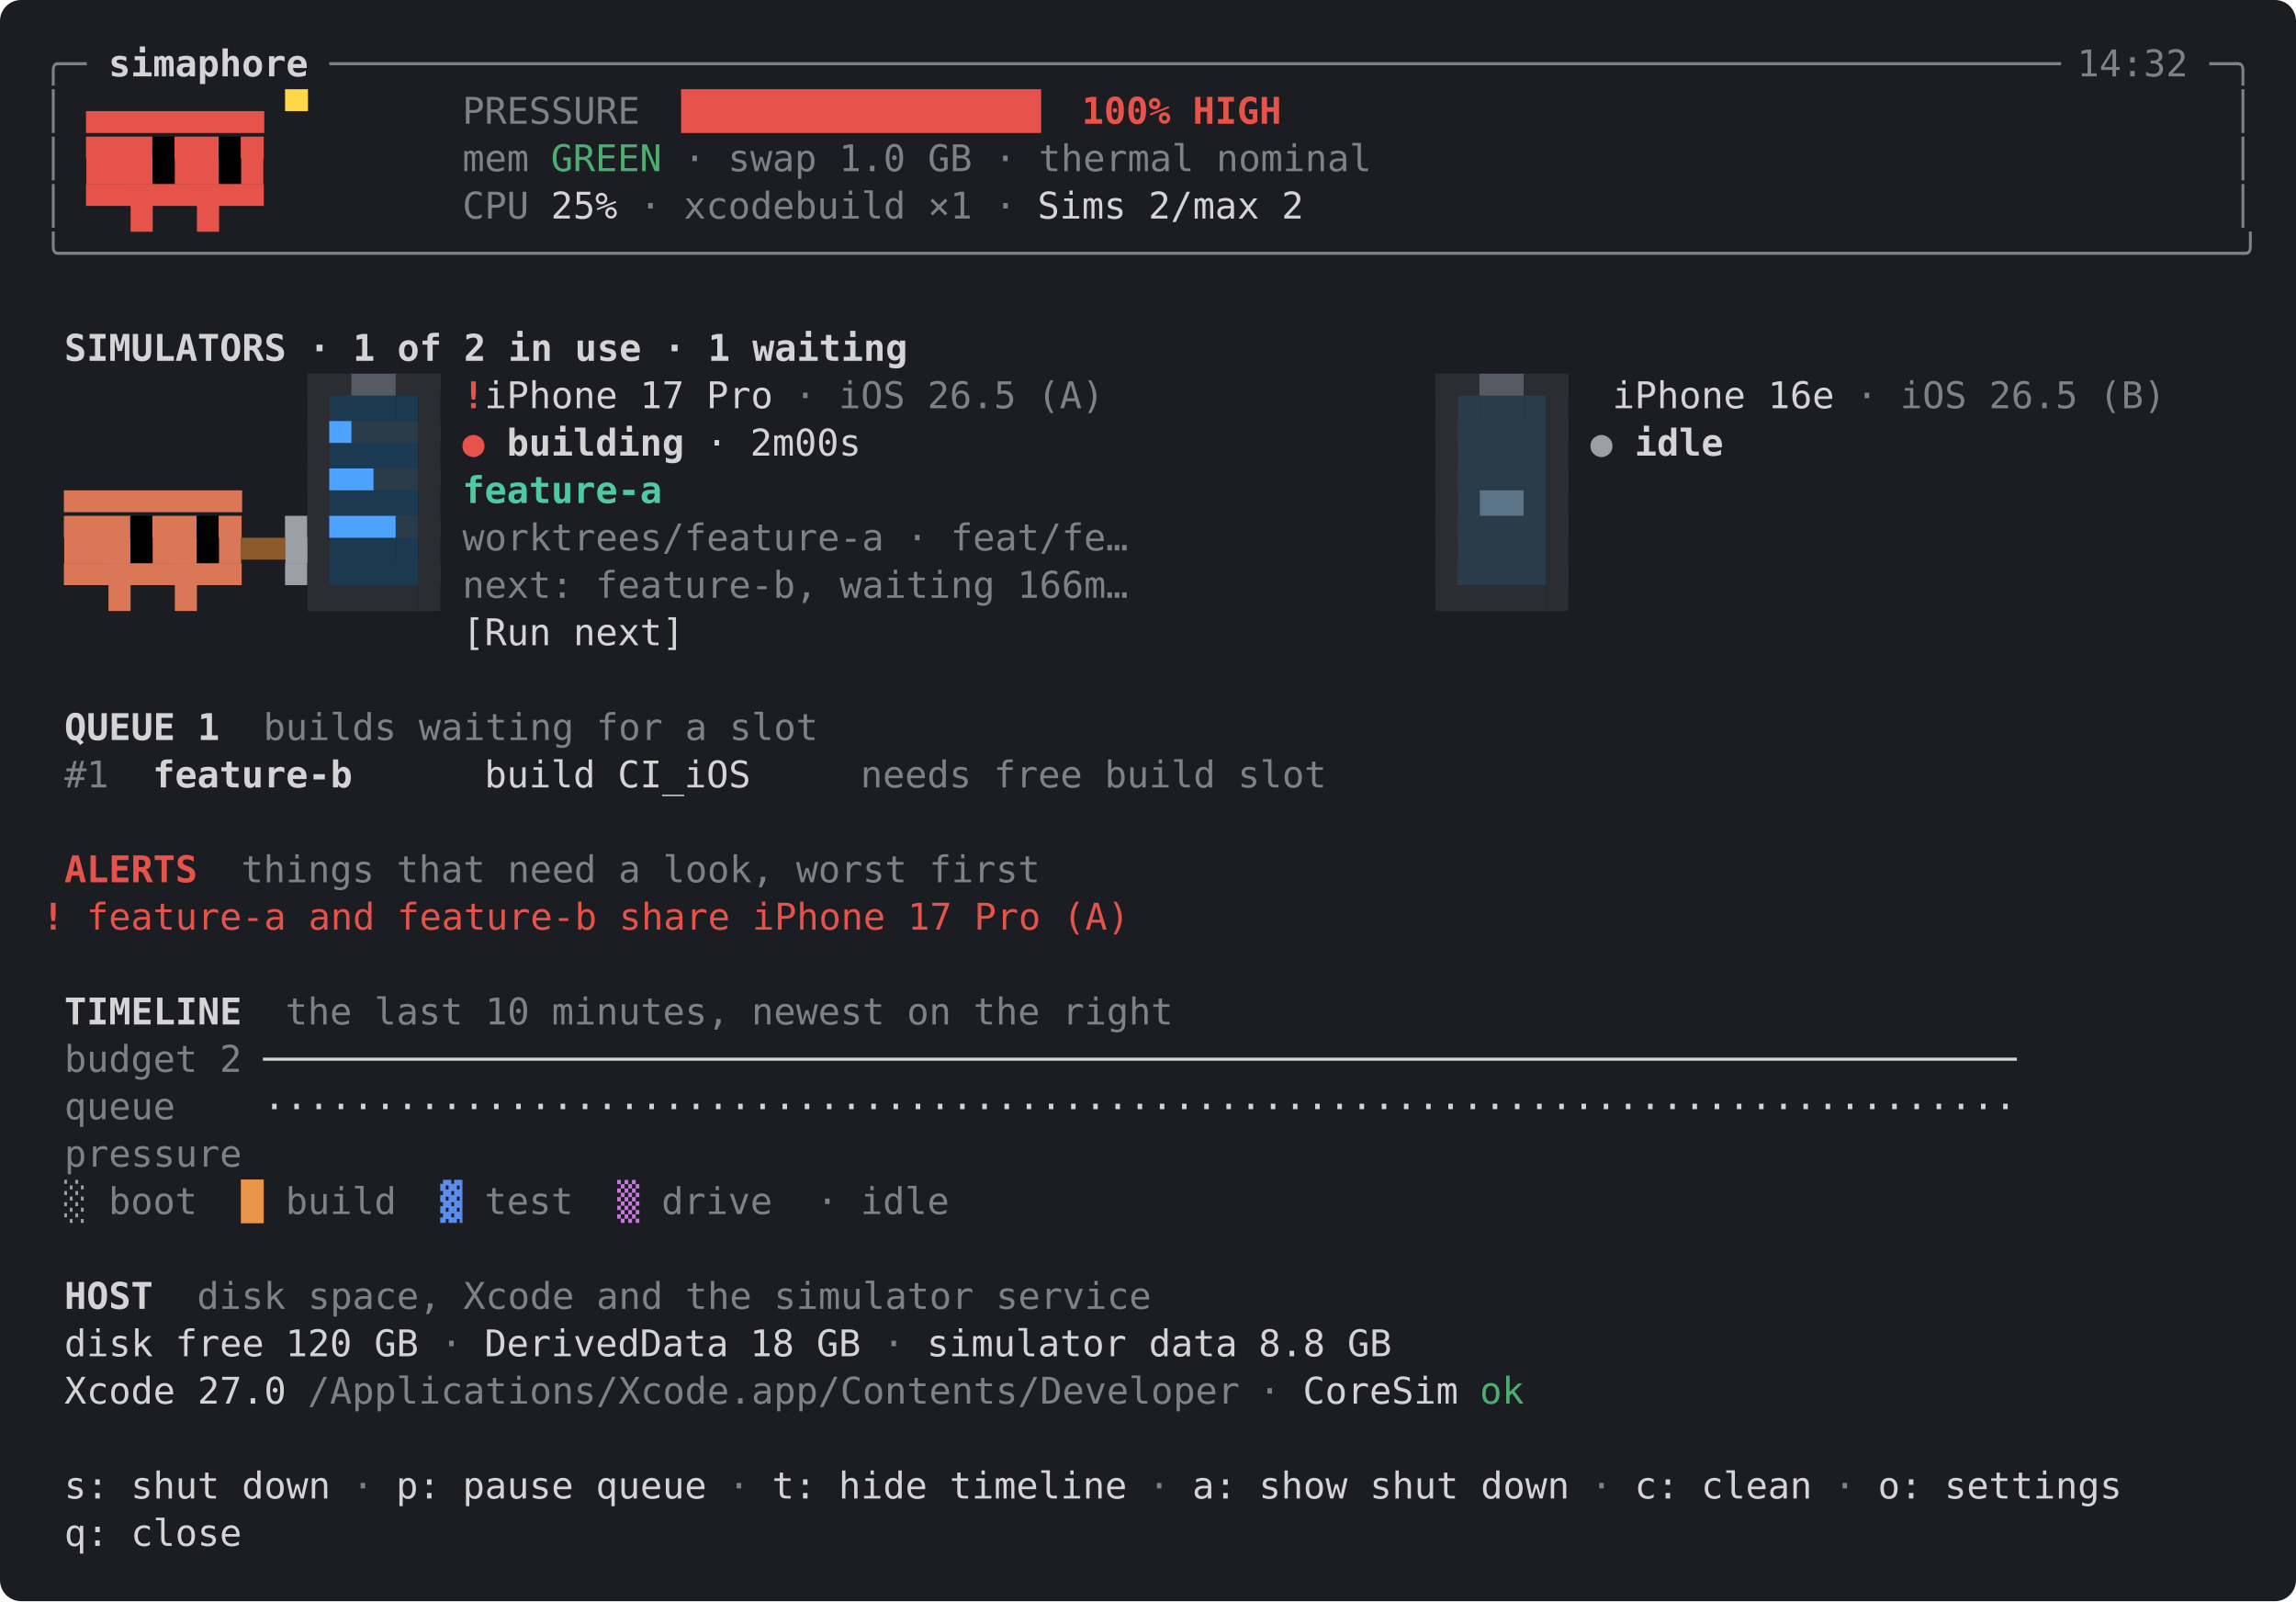
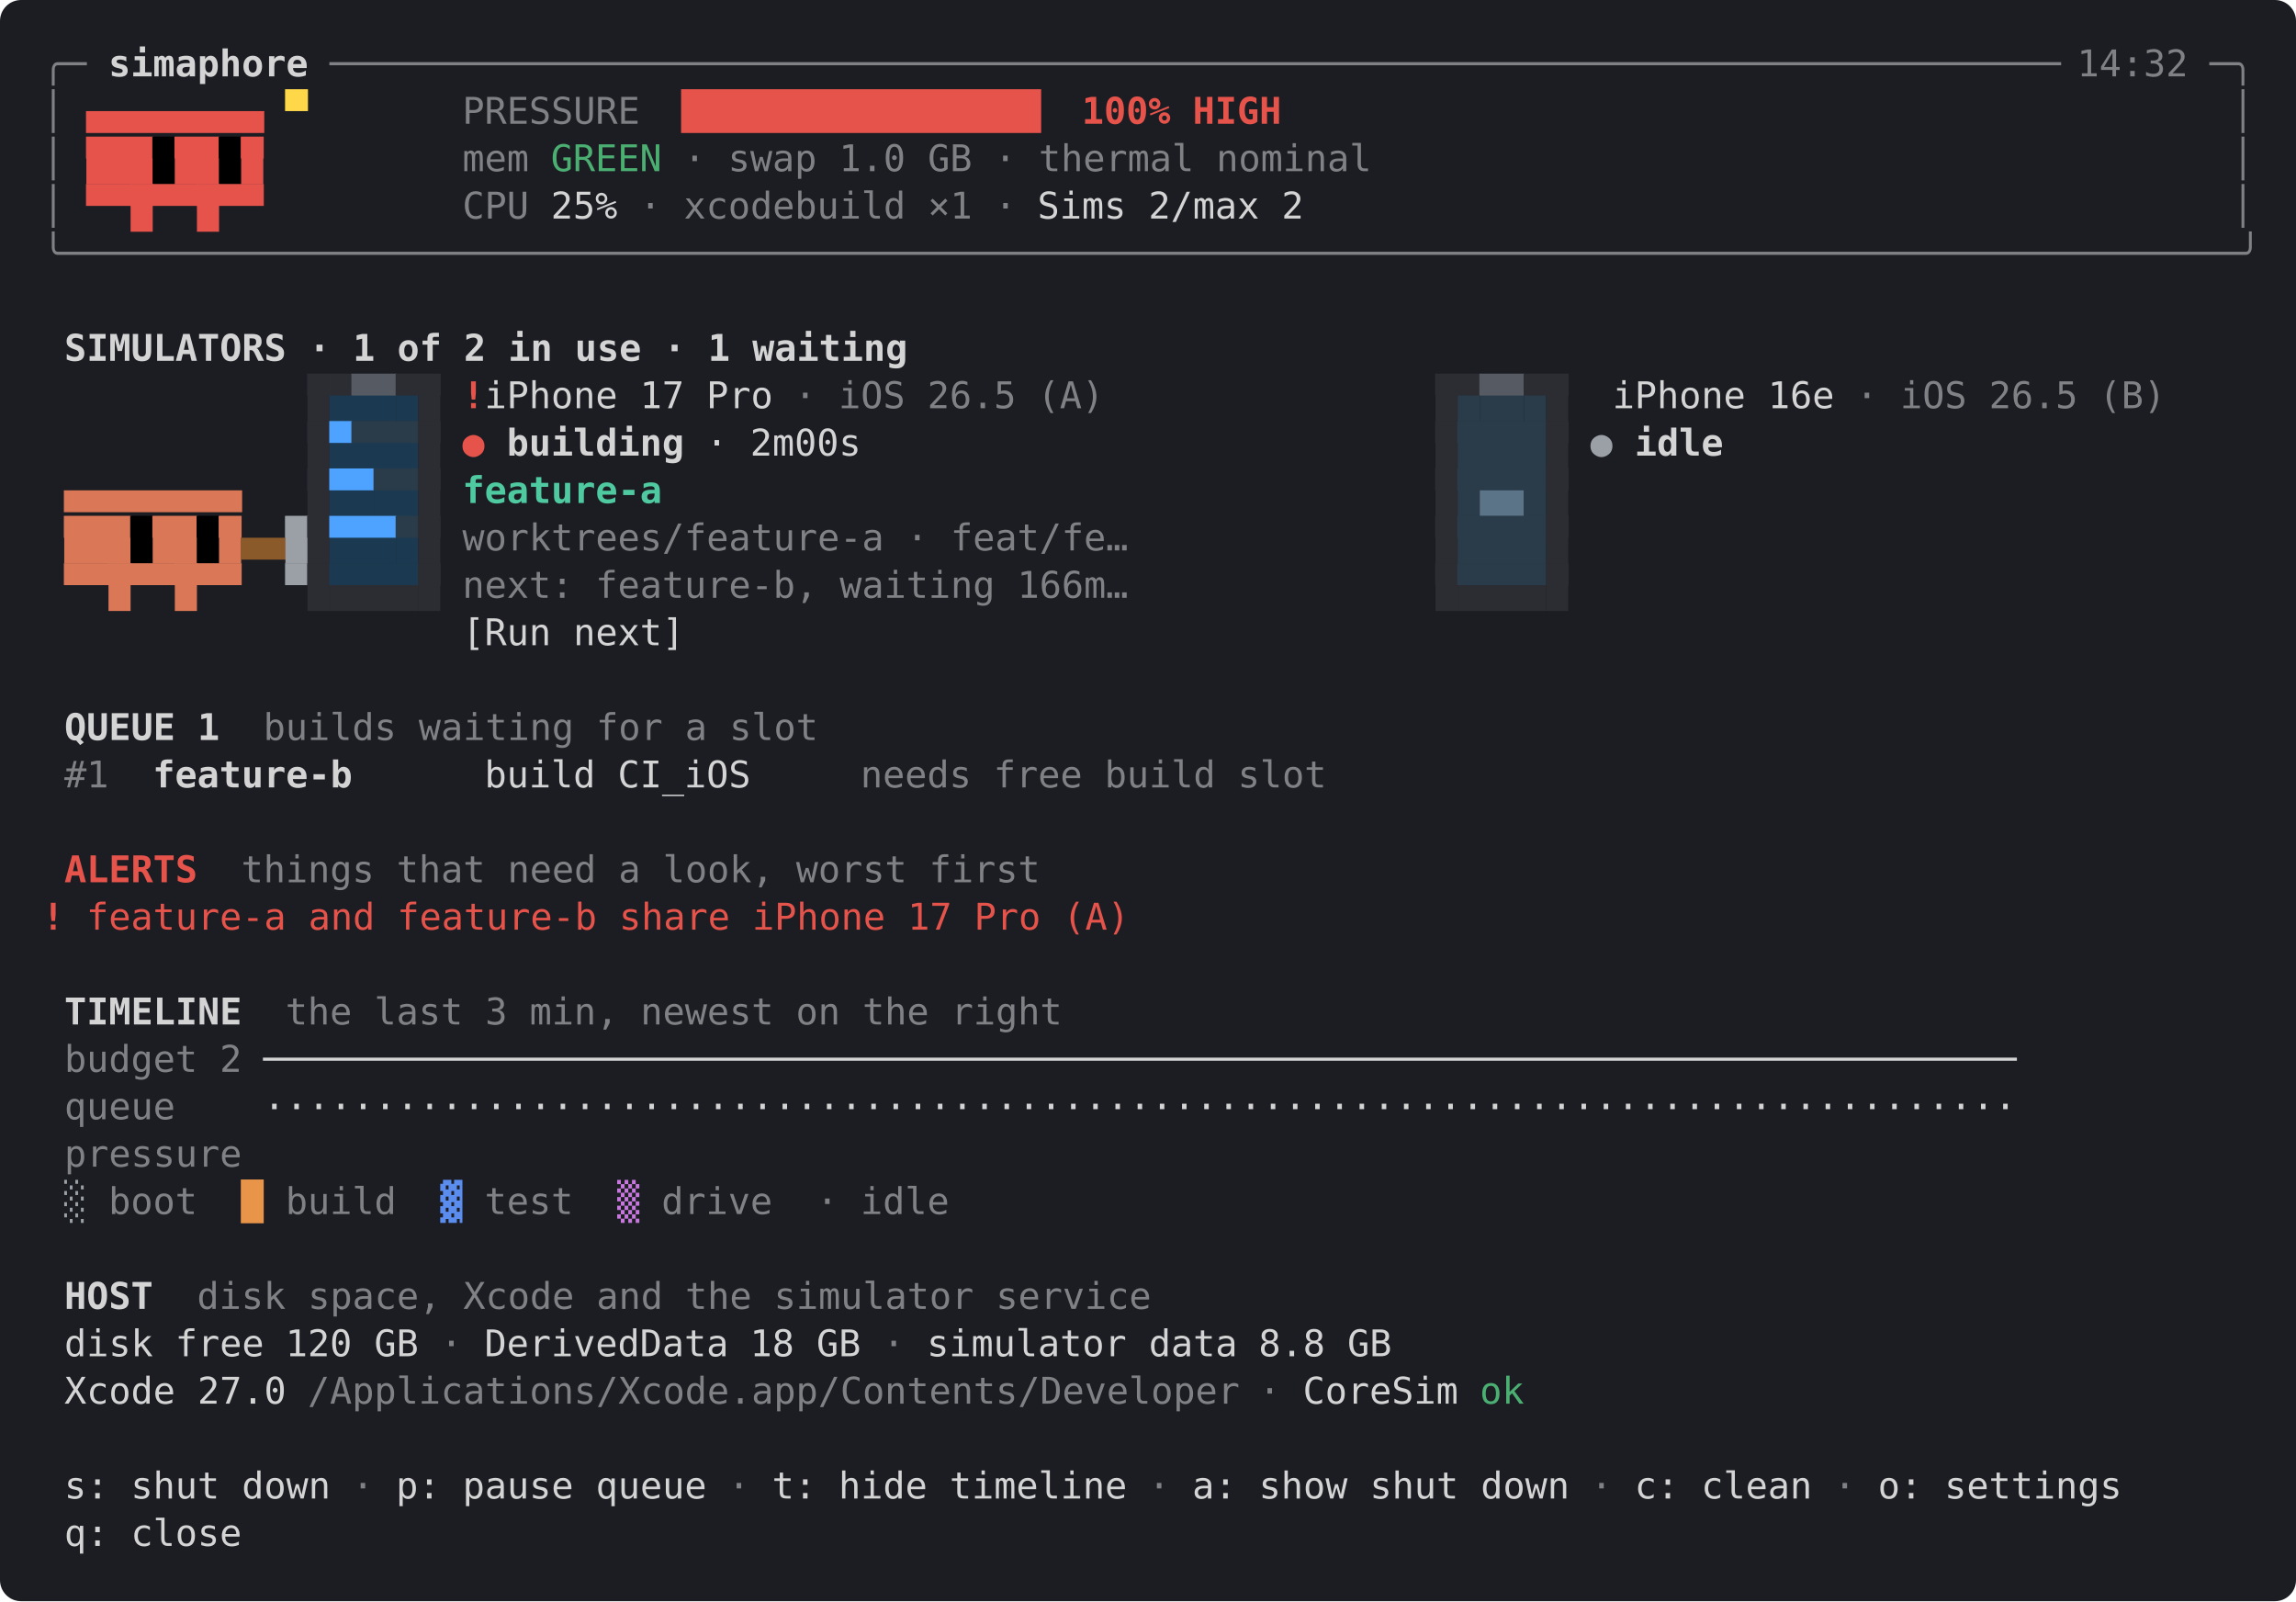
<svg xmlns="http://www.w3.org/2000/svg" width="872" height="608" viewBox="0 0 872 608" role="img" aria-label="simaphore queue">
  <rect width="872" height="608" rx="8" fill="#1b1d23" />
  <g font-family="SF Mono, Menlo, Consolas, 'DejaVu Sans Mono', monospace" font-size="14">
    <text x="16" y="29" fill="#d4d4d4" opacity="0.55" textLength="25.2" lengthAdjust="spacingAndGlyphs" xml:space="preserve">╭─ </text>
    <text x="41.2" y="29" fill="#d4d4d4" font-weight="700" textLength="75.6" lengthAdjust="spacingAndGlyphs" xml:space="preserve">simaphore</text>
    <text x="116.8" y="29" fill="#d4d4d4" opacity="0.55" textLength="663.6" lengthAdjust="spacingAndGlyphs" xml:space="preserve"> ──────────────────────────────────────────────────────────────────────────────</text>
    <text x="780.4" y="29" fill="#d4d4d4" opacity="0.55" textLength="58.8" lengthAdjust="spacingAndGlyphs" xml:space="preserve"> 14:32 </text>
    <text x="839.2" y="29" fill="#d4d4d4" opacity="0.55" textLength="16.8" lengthAdjust="spacingAndGlyphs" xml:space="preserve">─╮</text>
    <text x="16" y="47" fill="#d4d4d4" opacity="0.55" textLength="16.8" lengthAdjust="spacingAndGlyphs" xml:space="preserve">│ </text>
    <text x="32.8" y="47" fill="#E5534B" textLength="67.2" lengthAdjust="spacingAndGlyphs" xml:space="preserve">▄▄▄▄▄▄▄▄</text>
    <text x="108.4" y="47" fill="#FFD84A" textLength="8.4" lengthAdjust="spacingAndGlyphs" xml:space="preserve">▀</text>
    <text x="175.6" y="47" fill="#d4d4d4" opacity="0.55" textLength="75.6" lengthAdjust="spacingAndGlyphs" xml:space="preserve">PRESSURE </text>
    <text x="251.2" y="47" fill="#E5534B" textLength="151.2" lengthAdjust="spacingAndGlyphs" xml:space="preserve">▕████████████████▏</text>
    <text x="402.4" y="47" fill="#E5534B" font-weight="700" textLength="84" lengthAdjust="spacingAndGlyphs" xml:space="preserve"> 100% HIGH</text>
    <text x="839.2" y="47" fill="#d4d4d4" opacity="0.55" textLength="16.8" lengthAdjust="spacingAndGlyphs" xml:space="preserve"> │</text>
    <text x="16" y="65" fill="#d4d4d4" opacity="0.55" textLength="16.8" lengthAdjust="spacingAndGlyphs" xml:space="preserve">│ </text>
    <rect x="32.8" y="52" width="25.2" height="18" fill="#E5534B" />
    <text x="32.8" y="65" fill="#E5534B" textLength="25.2" lengthAdjust="spacingAndGlyphs" xml:space="preserve">▀▀▀</text>
    <rect x="58" y="52" width="8.4" height="18" fill="#000000" />
    <text x="58" y="65" fill="#000000" textLength="8.4" lengthAdjust="spacingAndGlyphs" xml:space="preserve">▀</text>
    <rect x="66.4" y="52" width="16.8" height="18" fill="#E5534B" />
    <text x="66.4" y="65" fill="#E5534B" textLength="16.8" lengthAdjust="spacingAndGlyphs" xml:space="preserve">▀▀</text>
    <rect x="83.2" y="52" width="8.4" height="18" fill="#000000" />
    <text x="83.2" y="65" fill="#000000" textLength="8.4" lengthAdjust="spacingAndGlyphs" xml:space="preserve">▀</text>
    <rect x="91.6" y="52" width="8.4" height="18" fill="#E5534B" />
    <text x="91.6" y="65" fill="#E5534B" textLength="8.4" lengthAdjust="spacingAndGlyphs" xml:space="preserve">▀</text>
    <text x="175.6" y="65" fill="#d4d4d4" opacity="0.55" textLength="33.6" lengthAdjust="spacingAndGlyphs" xml:space="preserve">mem </text>
    <text x="209.2" y="65" fill="#4CAF72" textLength="42" lengthAdjust="spacingAndGlyphs" xml:space="preserve">GREEN</text>
    <text x="251.2" y="65" fill="#d4d4d4" opacity="0.55" textLength="268.8" lengthAdjust="spacingAndGlyphs" xml:space="preserve"> · swap 1.0 GB · thermal nominal</text>
    <text x="839.2" y="65" fill="#d4d4d4" opacity="0.55" textLength="16.8" lengthAdjust="spacingAndGlyphs" xml:space="preserve"> │</text>
    <text x="16" y="83" fill="#d4d4d4" opacity="0.55" textLength="16.8" lengthAdjust="spacingAndGlyphs" xml:space="preserve">│ </text>
    <text x="32.8" y="83" fill="#E5534B" textLength="16.8" lengthAdjust="spacingAndGlyphs" xml:space="preserve">▀▀</text>
    <rect x="49.6" y="70" width="8.4" height="18" fill="#E5534B" />
    <text x="49.6" y="83" fill="#E5534B" textLength="8.4" lengthAdjust="spacingAndGlyphs" xml:space="preserve">▀</text>
    <text x="58" y="83" fill="#E5534B" textLength="16.8" lengthAdjust="spacingAndGlyphs" xml:space="preserve">▀▀</text>
    <rect x="74.8" y="70" width="8.4" height="18" fill="#E5534B" />
    <text x="74.8" y="83" fill="#E5534B" textLength="8.4" lengthAdjust="spacingAndGlyphs" xml:space="preserve">▀</text>
    <text x="83.2" y="83" fill="#E5534B" textLength="16.8" lengthAdjust="spacingAndGlyphs" xml:space="preserve">▀▀</text>
    <text x="175.6" y="83" fill="#d4d4d4" opacity="0.55" textLength="33.6" lengthAdjust="spacingAndGlyphs" xml:space="preserve">CPU </text>
    <text x="209.2" y="83" fill="#d4d4d4" textLength="25.2" lengthAdjust="spacingAndGlyphs" xml:space="preserve">25%</text>
    <text x="234.4" y="83" fill="#d4d4d4" opacity="0.55" textLength="159.6" lengthAdjust="spacingAndGlyphs" xml:space="preserve"> · xcodebuild ×1 · </text>
    <text x="394" y="83" fill="#d4d4d4" textLength="100.8" lengthAdjust="spacingAndGlyphs" xml:space="preserve">Sims 2/max 2</text>
    <text x="839.2" y="83" fill="#d4d4d4" opacity="0.55" textLength="16.8" lengthAdjust="spacingAndGlyphs" xml:space="preserve"> │</text>
    <text x="16" y="101" fill="#d4d4d4" opacity="0.55" textLength="840" lengthAdjust="spacingAndGlyphs" xml:space="preserve">╰──────────────────────────────────────────────────────────────────────────────────────────────────╯</text>
    <text x="16" y="137" fill="#d4d4d4" font-weight="700" textLength="327.6" lengthAdjust="spacingAndGlyphs" xml:space="preserve"> SIMULATORS · 1 of 2 in use · 1 waiting</text>
    <rect x="116.8" y="142" width="8.4" height="18" fill="#2B2D33" />
    <text x="116.8" y="155" fill="#2B2D33" textLength="8.4" lengthAdjust="spacingAndGlyphs" xml:space="preserve">▀</text>
    <rect x="125.2" y="142" width="8.4" height="18" fill="#1B3A52" />
    <text x="125.2" y="155" fill="#2B2D33" textLength="8.4" lengthAdjust="spacingAndGlyphs" xml:space="preserve">▀</text>
    <rect x="133.6" y="142" width="16.8" height="18" fill="#1B3A52" />
    <text x="133.6" y="155" fill="#555A63" textLength="16.8" lengthAdjust="spacingAndGlyphs" xml:space="preserve">▀▀</text>
    <rect x="150.4" y="142" width="8.4" height="18" fill="#1B3A52" />
    <text x="150.4" y="155" fill="#2B2D33" textLength="8.4" lengthAdjust="spacingAndGlyphs" xml:space="preserve">▀</text>
    <rect x="158.8" y="142" width="8.4" height="18" fill="#2B2D33" />
    <text x="158.8" y="155" fill="#2B2D33" textLength="8.4" lengthAdjust="spacingAndGlyphs" xml:space="preserve">▀</text>
    <text x="175.6" y="155" fill="#E5534B" font-weight="700" textLength="8.4" lengthAdjust="spacingAndGlyphs" xml:space="preserve">!</text>
    <text x="184" y="155" fill="#d4d4d4" textLength="109.2" lengthAdjust="spacingAndGlyphs" xml:space="preserve">iPhone 17 Pro</text>
    <text x="293.2" y="155" fill="#d4d4d4" opacity="0.55" textLength="92.4" lengthAdjust="spacingAndGlyphs" xml:space="preserve"> · iOS 26.5</text>
    <text x="385.6" y="155" fill="#d4d4d4" opacity="0.55" textLength="33.6" lengthAdjust="spacingAndGlyphs" xml:space="preserve"> (A)</text>
    <rect x="545.2" y="142" width="8.4" height="18" fill="#2B2D33" />
    <text x="545.2" y="155" fill="#2B2D33" textLength="8.4" lengthAdjust="spacingAndGlyphs" xml:space="preserve">▀</text>
    <rect x="553.6" y="142" width="8.4" height="18" fill="#2A3B49" />
    <text x="553.6" y="155" fill="#2B2D33" textLength="8.4" lengthAdjust="spacingAndGlyphs" xml:space="preserve">▀</text>
    <rect x="562" y="142" width="16.8" height="18" fill="#2A3B49" />
    <text x="562" y="155" fill="#555A63" textLength="16.8" lengthAdjust="spacingAndGlyphs" xml:space="preserve">▀▀</text>
    <rect x="578.8" y="142" width="8.4" height="18" fill="#2A3B49" />
    <text x="578.8" y="155" fill="#2B2D33" textLength="8.4" lengthAdjust="spacingAndGlyphs" xml:space="preserve">▀</text>
    <rect x="587.2" y="142" width="8.4" height="18" fill="#2B2D33" />
    <text x="587.2" y="155" fill="#2B2D33" textLength="8.4" lengthAdjust="spacingAndGlyphs" xml:space="preserve">▀</text>
    <text x="612.4" y="155" fill="#d4d4d4" textLength="84" lengthAdjust="spacingAndGlyphs" xml:space="preserve">iPhone 16e</text>
    <text x="696.4" y="155" fill="#d4d4d4" opacity="0.55" textLength="92.4" lengthAdjust="spacingAndGlyphs" xml:space="preserve"> · iOS 26.5</text>
    <text x="788.8" y="155" fill="#d4d4d4" opacity="0.55" textLength="33.6" lengthAdjust="spacingAndGlyphs" xml:space="preserve"> (B)</text>
    <rect x="116.8" y="160" width="8.4" height="18" fill="#2B2D33" />
    <text x="116.8" y="173" fill="#2B2D33" textLength="8.4" lengthAdjust="spacingAndGlyphs" xml:space="preserve">▀</text>
    <rect x="125.2" y="160" width="8.4" height="18" fill="#1B3A52" />
    <text x="125.2" y="173" fill="#4DA3FF" textLength="8.4" lengthAdjust="spacingAndGlyphs" xml:space="preserve">▀</text>
    <rect x="133.6" y="160" width="25.2" height="18" fill="#1B3A52" />
    <text x="133.6" y="173" fill="#2A3B49" textLength="25.2" lengthAdjust="spacingAndGlyphs" xml:space="preserve">▀▀▀</text>
    <rect x="158.8" y="160" width="8.4" height="18" fill="#2B2D33" />
    <text x="158.8" y="173" fill="#2B2D33" textLength="8.4" lengthAdjust="spacingAndGlyphs" xml:space="preserve">▀</text>
    <text x="175.6" y="173" fill="#E5534B" textLength="8.4" lengthAdjust="spacingAndGlyphs" xml:space="preserve">●</text>
    <text x="184" y="173" fill="#d4d4d4" font-weight="700" textLength="75.6" lengthAdjust="spacingAndGlyphs" xml:space="preserve"> building</text>
    <text x="259.6" y="173" fill="#d4d4d4" textLength="67.2" lengthAdjust="spacingAndGlyphs" xml:space="preserve"> · 2m00s</text>
    <rect x="545.2" y="160" width="8.4" height="18" fill="#2B2D33" />
    <text x="545.2" y="173" fill="#2B2D33" textLength="8.4" lengthAdjust="spacingAndGlyphs" xml:space="preserve">▀</text>
    <rect x="553.6" y="160" width="33.6" height="18" fill="#2A3B49" />
    <text x="553.6" y="173" fill="#2A3B49" textLength="33.6" lengthAdjust="spacingAndGlyphs" xml:space="preserve">▀▀▀▀</text>
    <rect x="587.2" y="160" width="8.4" height="18" fill="#2B2D33" />
    <text x="587.2" y="173" fill="#2B2D33" textLength="8.4" lengthAdjust="spacingAndGlyphs" xml:space="preserve">▀</text>
    <text x="604" y="173" fill="#9AA0A6" textLength="8.4" lengthAdjust="spacingAndGlyphs" xml:space="preserve">●</text>
    <text x="612.4" y="173" fill="#d4d4d4" font-weight="700" textLength="42" lengthAdjust="spacingAndGlyphs" xml:space="preserve"> idle</text>
    <text x="24.4" y="191" fill="#D97757" textLength="67.2" lengthAdjust="spacingAndGlyphs" xml:space="preserve">▄▄▄▄▄▄▄▄</text>
    <rect x="116.8" y="178" width="8.4" height="18" fill="#2B2D33" />
    <text x="116.8" y="191" fill="#2B2D33" textLength="8.4" lengthAdjust="spacingAndGlyphs" xml:space="preserve">▀</text>
    <rect x="125.2" y="178" width="16.8" height="18" fill="#1B3A52" />
    <text x="125.2" y="191" fill="#4DA3FF" textLength="16.8" lengthAdjust="spacingAndGlyphs" xml:space="preserve">▀▀</text>
    <rect x="142" y="178" width="16.8" height="18" fill="#1B3A52" />
    <text x="142" y="191" fill="#2A3B49" textLength="16.8" lengthAdjust="spacingAndGlyphs" xml:space="preserve">▀▀</text>
    <rect x="158.8" y="178" width="8.4" height="18" fill="#2B2D33" />
    <text x="158.8" y="191" fill="#2B2D33" textLength="8.4" lengthAdjust="spacingAndGlyphs" xml:space="preserve">▀</text>
    <text x="175.6" y="191" fill="#4EC9A0" font-weight="700" textLength="75.6" lengthAdjust="spacingAndGlyphs" xml:space="preserve">feature-a</text>
    <rect x="545.2" y="178" width="8.4" height="18" fill="#2B2D33" />
    <text x="545.2" y="191" fill="#2B2D33" textLength="8.4" lengthAdjust="spacingAndGlyphs" xml:space="preserve">▀</text>
    <rect x="553.6" y="178" width="8.4" height="18" fill="#2A3B49" />
    <text x="553.6" y="191" fill="#2A3B49" textLength="8.4" lengthAdjust="spacingAndGlyphs" xml:space="preserve">▀</text>
    <rect x="562" y="178" width="16.8" height="18" fill="#5C7488" />
    <text x="562" y="191" fill="#2A3B49" textLength="16.8" lengthAdjust="spacingAndGlyphs" xml:space="preserve">▀▀</text>
    <rect x="578.8" y="178" width="8.4" height="18" fill="#2A3B49" />
    <text x="578.8" y="191" fill="#2A3B49" textLength="8.4" lengthAdjust="spacingAndGlyphs" xml:space="preserve">▀</text>
    <rect x="587.2" y="178" width="8.4" height="18" fill="#2B2D33" />
    <text x="587.2" y="191" fill="#2B2D33" textLength="8.4" lengthAdjust="spacingAndGlyphs" xml:space="preserve">▀</text>
    <rect x="24.4" y="196" width="25.2" height="18" fill="#D97757" />
    <text x="24.4" y="209" fill="#D97757" textLength="25.2" lengthAdjust="spacingAndGlyphs" xml:space="preserve">▀▀▀</text>
    <rect x="49.6" y="196" width="8.4" height="18" fill="#000000" />
    <text x="49.6" y="209" fill="#000000" textLength="8.4" lengthAdjust="spacingAndGlyphs" xml:space="preserve">▀</text>
    <rect x="58" y="196" width="16.8" height="18" fill="#D97757" />
    <text x="58" y="209" fill="#D97757" textLength="16.8" lengthAdjust="spacingAndGlyphs" xml:space="preserve">▀▀</text>
    <rect x="74.8" y="196" width="8.4" height="18" fill="#000000" />
    <text x="74.8" y="209" fill="#000000" textLength="8.4" lengthAdjust="spacingAndGlyphs" xml:space="preserve">▀</text>
    <rect x="83.2" y="196" width="8.4" height="18" fill="#D97757" />
    <text x="83.2" y="209" fill="#D97757" textLength="8.4" lengthAdjust="spacingAndGlyphs" xml:space="preserve">▀</text>
    <text x="91.6" y="209" fill="#8B5A2B" textLength="16.8" lengthAdjust="spacingAndGlyphs" xml:space="preserve">▄▄</text>
    <rect x="108.4" y="196" width="8.4" height="18" fill="#9AA0A6" />
    <text x="108.4" y="209" fill="#9AA0A6" textLength="8.4" lengthAdjust="spacingAndGlyphs" xml:space="preserve">▀</text>
    <rect x="116.8" y="196" width="8.4" height="18" fill="#2B2D33" />
    <text x="116.8" y="209" fill="#2B2D33" textLength="8.4" lengthAdjust="spacingAndGlyphs" xml:space="preserve">▀</text>
    <rect x="125.2" y="196" width="25.2" height="18" fill="#1B3A52" />
    <text x="125.2" y="209" fill="#4DA3FF" textLength="25.2" lengthAdjust="spacingAndGlyphs" xml:space="preserve">▀▀▀</text>
    <rect x="150.4" y="196" width="8.4" height="18" fill="#1B3A52" />
    <text x="150.4" y="209" fill="#2A3B49" textLength="8.4" lengthAdjust="spacingAndGlyphs" xml:space="preserve">▀</text>
    <rect x="158.8" y="196" width="8.4" height="18" fill="#2B2D33" />
    <text x="158.8" y="209" fill="#2B2D33" textLength="8.4" lengthAdjust="spacingAndGlyphs" xml:space="preserve">▀</text>
    <text x="175.6" y="209" fill="#d4d4d4" opacity="0.55" textLength="252" lengthAdjust="spacingAndGlyphs" xml:space="preserve">worktrees/feature-a · feat/fe…</text>
    <rect x="545.2" y="196" width="8.4" height="18" fill="#2B2D33" />
    <text x="545.2" y="209" fill="#2B2D33" textLength="8.4" lengthAdjust="spacingAndGlyphs" xml:space="preserve">▀</text>
    <rect x="553.6" y="196" width="33.6" height="18" fill="#2A3B49" />
    <text x="553.6" y="209" fill="#2A3B49" textLength="33.6" lengthAdjust="spacingAndGlyphs" xml:space="preserve">▀▀▀▀</text>
    <rect x="587.2" y="196" width="8.4" height="18" fill="#2B2D33" />
    <text x="587.2" y="209" fill="#2B2D33" textLength="8.4" lengthAdjust="spacingAndGlyphs" xml:space="preserve">▀</text>
    <text x="24.4" y="227" fill="#D97757" textLength="16.8" lengthAdjust="spacingAndGlyphs" xml:space="preserve">▀▀</text>
    <rect x="41.2" y="214" width="8.4" height="18" fill="#D97757" />
    <text x="41.2" y="227" fill="#D97757" textLength="8.4" lengthAdjust="spacingAndGlyphs" xml:space="preserve">▀</text>
    <text x="49.6" y="227" fill="#D97757" textLength="16.8" lengthAdjust="spacingAndGlyphs" xml:space="preserve">▀▀</text>
    <rect x="66.4" y="214" width="8.4" height="18" fill="#D97757" />
    <text x="66.4" y="227" fill="#D97757" textLength="8.4" lengthAdjust="spacingAndGlyphs" xml:space="preserve">▀</text>
    <text x="74.8" y="227" fill="#D97757" textLength="16.8" lengthAdjust="spacingAndGlyphs" xml:space="preserve">▀▀</text>
    <text x="108.4" y="227" fill="#9AA0A6" textLength="8.4" lengthAdjust="spacingAndGlyphs" xml:space="preserve">▀</text>
    <rect x="116.8" y="214" width="8.4" height="18" fill="#2B2D33" />
    <text x="116.8" y="227" fill="#2B2D33" textLength="8.4" lengthAdjust="spacingAndGlyphs" xml:space="preserve">▀</text>
    <rect x="125.2" y="214" width="33.6" height="18" fill="#2B2D33" />
    <text x="125.2" y="227" fill="#1B3A52" textLength="33.6" lengthAdjust="spacingAndGlyphs" xml:space="preserve">▀▀▀▀</text>
    <rect x="158.8" y="214" width="8.4" height="18" fill="#2B2D33" />
    <text x="158.8" y="227" fill="#2B2D33" textLength="8.4" lengthAdjust="spacingAndGlyphs" xml:space="preserve">▀</text>
    <text x="175.6" y="227" fill="#d4d4d4" opacity="0.55" textLength="252" lengthAdjust="spacingAndGlyphs" xml:space="preserve">next: feature-b, waiting 166m…</text>
    <rect x="545.2" y="214" width="8.4" height="18" fill="#2B2D33" />
    <text x="545.2" y="227" fill="#2B2D33" textLength="8.4" lengthAdjust="spacingAndGlyphs" xml:space="preserve">▀</text>
    <rect x="553.6" y="214" width="33.6" height="18" fill="#2B2D33" />
    <text x="553.6" y="227" fill="#2A3B49" textLength="33.6" lengthAdjust="spacingAndGlyphs" xml:space="preserve">▀▀▀▀</text>
    <rect x="587.2" y="214" width="8.4" height="18" fill="#2B2D33" />
    <text x="587.2" y="227" fill="#2B2D33" textLength="8.4" lengthAdjust="spacingAndGlyphs" xml:space="preserve">▀</text>
    <text x="175.6" y="245" fill="#d4d4d4" textLength="84" lengthAdjust="spacingAndGlyphs" xml:space="preserve">[Run next]</text>
    <text x="16" y="281" fill="#d4d4d4" font-weight="700" textLength="67.2" lengthAdjust="spacingAndGlyphs" xml:space="preserve"> QUEUE 1</text>
    <text x="100" y="281" fill="#d4d4d4" opacity="0.55" textLength="210" lengthAdjust="spacingAndGlyphs" xml:space="preserve">builds waiting for a slot</text>
    <text x="16" y="299" fill="#d4d4d4" opacity="0.55" textLength="42" lengthAdjust="spacingAndGlyphs" xml:space="preserve"> #1  </text>
    <text x="58" y="299" fill="#d4d4d4" font-weight="700" textLength="117.6" lengthAdjust="spacingAndGlyphs" xml:space="preserve">feature-b     </text>
    <text x="184" y="299" fill="#d4d4d4" textLength="134.4" lengthAdjust="spacingAndGlyphs" xml:space="preserve">build CI_iOS    </text>
    <text x="326.8" y="299" fill="#d4d4d4" opacity="0.55" textLength="176.4" lengthAdjust="spacingAndGlyphs" xml:space="preserve">needs free build slot</text>
    <text x="16" y="335" fill="#E5534B" font-weight="700" textLength="58.8" lengthAdjust="spacingAndGlyphs" xml:space="preserve"> ALERTS</text>
    <text x="91.6" y="335" fill="#d4d4d4" opacity="0.55" textLength="302.4" lengthAdjust="spacingAndGlyphs" xml:space="preserve">things that need a look, worst first</text>
    <text x="16" y="353" fill="#E5534B" font-weight="700" textLength="8.4" lengthAdjust="spacingAndGlyphs" xml:space="preserve">!</text>
    <text x="24.4" y="353" fill="#E5534B" textLength="403.2" lengthAdjust="spacingAndGlyphs" xml:space="preserve"> feature-a and feature-b share iPhone 17 Pro (A)</text>
    <text x="16" y="389" fill="#d4d4d4" font-weight="700" textLength="75.6" lengthAdjust="spacingAndGlyphs" xml:space="preserve"> TIMELINE</text>
-     <text x="108.4" y="389" fill="#d4d4d4" opacity="0.55" textLength="336" lengthAdjust="spacingAndGlyphs" xml:space="preserve">the last 10 minutes, newest on the right</text>
+     <text x="108.4" y="389" fill="#d4d4d4" opacity="0.55" textLength="294" lengthAdjust="spacingAndGlyphs" xml:space="preserve">the last 3 min, newest on the right</text>
    <text x="16" y="407" fill="#d4d4d4" opacity="0.55" textLength="84" lengthAdjust="spacingAndGlyphs" xml:space="preserve"> budget 2 </text>
    <text x="100" y="407" fill="#d4d4d4" textLength="663.6" lengthAdjust="spacingAndGlyphs" xml:space="preserve">───────────────────────────────────────────────────────────────────────────────</text>
    <text x="16" y="425" fill="#d4d4d4" opacity="0.55" textLength="84" lengthAdjust="spacingAndGlyphs" xml:space="preserve"> queue    </text>
    <text x="100" y="425" fill="#d4d4d4" textLength="663.6" lengthAdjust="spacingAndGlyphs" xml:space="preserve">···············································································</text>
    <text x="16" y="443" fill="#d4d4d4" opacity="0.55" textLength="84" lengthAdjust="spacingAndGlyphs" xml:space="preserve"> pressure </text>
    <text x="24.4" y="461" fill="#9AA0A6" textLength="8.4" lengthAdjust="spacingAndGlyphs" xml:space="preserve">░</text>
    <text x="32.8" y="461" fill="#d4d4d4" opacity="0.55" textLength="42" lengthAdjust="spacingAndGlyphs" xml:space="preserve"> boot</text>
    <text x="91.6" y="461" fill="#E8954A" textLength="8.4" lengthAdjust="spacingAndGlyphs" xml:space="preserve">█</text>
    <text x="100" y="461" fill="#d4d4d4" opacity="0.55" textLength="50.4" lengthAdjust="spacingAndGlyphs" xml:space="preserve"> build</text>
    <text x="167.2" y="461" fill="#5B8DEF" textLength="8.4" lengthAdjust="spacingAndGlyphs" xml:space="preserve">▓</text>
    <text x="175.6" y="461" fill="#d4d4d4" opacity="0.55" textLength="42" lengthAdjust="spacingAndGlyphs" xml:space="preserve"> test</text>
    <text x="234.4" y="461" fill="#C678DD" textLength="8.4" lengthAdjust="spacingAndGlyphs" xml:space="preserve">▒</text>
    <text x="242.8" y="461" fill="#d4d4d4" opacity="0.55" textLength="50.4" lengthAdjust="spacingAndGlyphs" xml:space="preserve"> drive</text>
    <text x="310" y="461" fill="#d4d4d4" opacity="0.55" textLength="8.4" lengthAdjust="spacingAndGlyphs" xml:space="preserve">·</text>
    <text x="318.4" y="461" fill="#d4d4d4" opacity="0.55" textLength="42" lengthAdjust="spacingAndGlyphs" xml:space="preserve"> idle</text>
    <text x="16" y="497" fill="#d4d4d4" font-weight="700" textLength="42" lengthAdjust="spacingAndGlyphs" xml:space="preserve"> HOST</text>
    <text x="74.8" y="497" fill="#d4d4d4" opacity="0.55" textLength="361.2" lengthAdjust="spacingAndGlyphs" xml:space="preserve">disk space, Xcode and the simulator service</text>
    <text x="16" y="515" fill="#d4d4d4" textLength="92.4" lengthAdjust="spacingAndGlyphs" xml:space="preserve"> disk free </text>
    <text x="108.4" y="515" fill="#d4d4d4" textLength="50.4" lengthAdjust="spacingAndGlyphs" xml:space="preserve">120 GB</text>
    <text x="158.8" y="515" fill="#d4d4d4" opacity="0.55" textLength="25.2" lengthAdjust="spacingAndGlyphs" xml:space="preserve"> · </text>
    <text x="184" y="515" fill="#d4d4d4" textLength="100.8" lengthAdjust="spacingAndGlyphs" xml:space="preserve">DerivedData </text>
    <text x="284.8" y="515" fill="#d4d4d4" textLength="42" lengthAdjust="spacingAndGlyphs" xml:space="preserve">18 GB</text>
    <text x="326.8" y="515" fill="#d4d4d4" opacity="0.55" textLength="25.2" lengthAdjust="spacingAndGlyphs" xml:space="preserve"> · </text>
    <text x="352" y="515" fill="#d4d4d4" textLength="126" lengthAdjust="spacingAndGlyphs" xml:space="preserve">simulator data </text>
    <text x="478" y="515" fill="#d4d4d4" textLength="50.4" lengthAdjust="spacingAndGlyphs" xml:space="preserve">8.8 GB</text>
    <text x="16" y="533" fill="#d4d4d4" textLength="92.4" lengthAdjust="spacingAndGlyphs" xml:space="preserve"> Xcode 27.0</text>
    <text x="108.4" y="533" fill="#d4d4d4" opacity="0.55" textLength="361.2" lengthAdjust="spacingAndGlyphs" xml:space="preserve"> /Applications/Xcode.app/Contents/Developer</text>
    <text x="469.6" y="533" fill="#d4d4d4" opacity="0.55" textLength="25.2" lengthAdjust="spacingAndGlyphs" xml:space="preserve"> · </text>
    <text x="494.8" y="533" fill="#d4d4d4" textLength="67.2" lengthAdjust="spacingAndGlyphs" xml:space="preserve">CoreSim </text>
    <text x="562" y="533" fill="#4CAF72" textLength="16.8" lengthAdjust="spacingAndGlyphs" xml:space="preserve">ok</text>
    <text x="24.4" y="569" fill="#d4d4d4" textLength="100.8" lengthAdjust="spacingAndGlyphs" xml:space="preserve">s: shut down</text>
    <text x="125.2" y="569" fill="#d4d4d4" opacity="0.55" textLength="25.2" lengthAdjust="spacingAndGlyphs" xml:space="preserve"> · </text>
    <text x="150.4" y="569" fill="#d4d4d4" textLength="117.6" lengthAdjust="spacingAndGlyphs" xml:space="preserve">p: pause queue</text>
    <text x="268" y="569" fill="#d4d4d4" opacity="0.55" textLength="25.2" lengthAdjust="spacingAndGlyphs" xml:space="preserve"> · </text>
    <text x="293.2" y="569" fill="#d4d4d4" textLength="134.4" lengthAdjust="spacingAndGlyphs" xml:space="preserve">t: hide timeline</text>
    <text x="427.6" y="569" fill="#d4d4d4" opacity="0.55" textLength="25.2" lengthAdjust="spacingAndGlyphs" xml:space="preserve"> · </text>
    <text x="452.8" y="569" fill="#d4d4d4" textLength="142.8" lengthAdjust="spacingAndGlyphs" xml:space="preserve">a: show shut down</text>
    <text x="595.6" y="569" fill="#d4d4d4" opacity="0.55" textLength="25.2" lengthAdjust="spacingAndGlyphs" xml:space="preserve"> · </text>
    <text x="620.8" y="569" fill="#d4d4d4" textLength="67.2" lengthAdjust="spacingAndGlyphs" xml:space="preserve">c: clean</text>
    <text x="688" y="569" fill="#d4d4d4" opacity="0.55" textLength="25.2" lengthAdjust="spacingAndGlyphs" xml:space="preserve"> · </text>
    <text x="713.2" y="569" fill="#d4d4d4" textLength="92.4" lengthAdjust="spacingAndGlyphs" xml:space="preserve">o: settings</text>
    <text x="24.4" y="587" fill="#d4d4d4" textLength="67.2" lengthAdjust="spacingAndGlyphs" xml:space="preserve">q: close</text>
  </g>
</svg>
